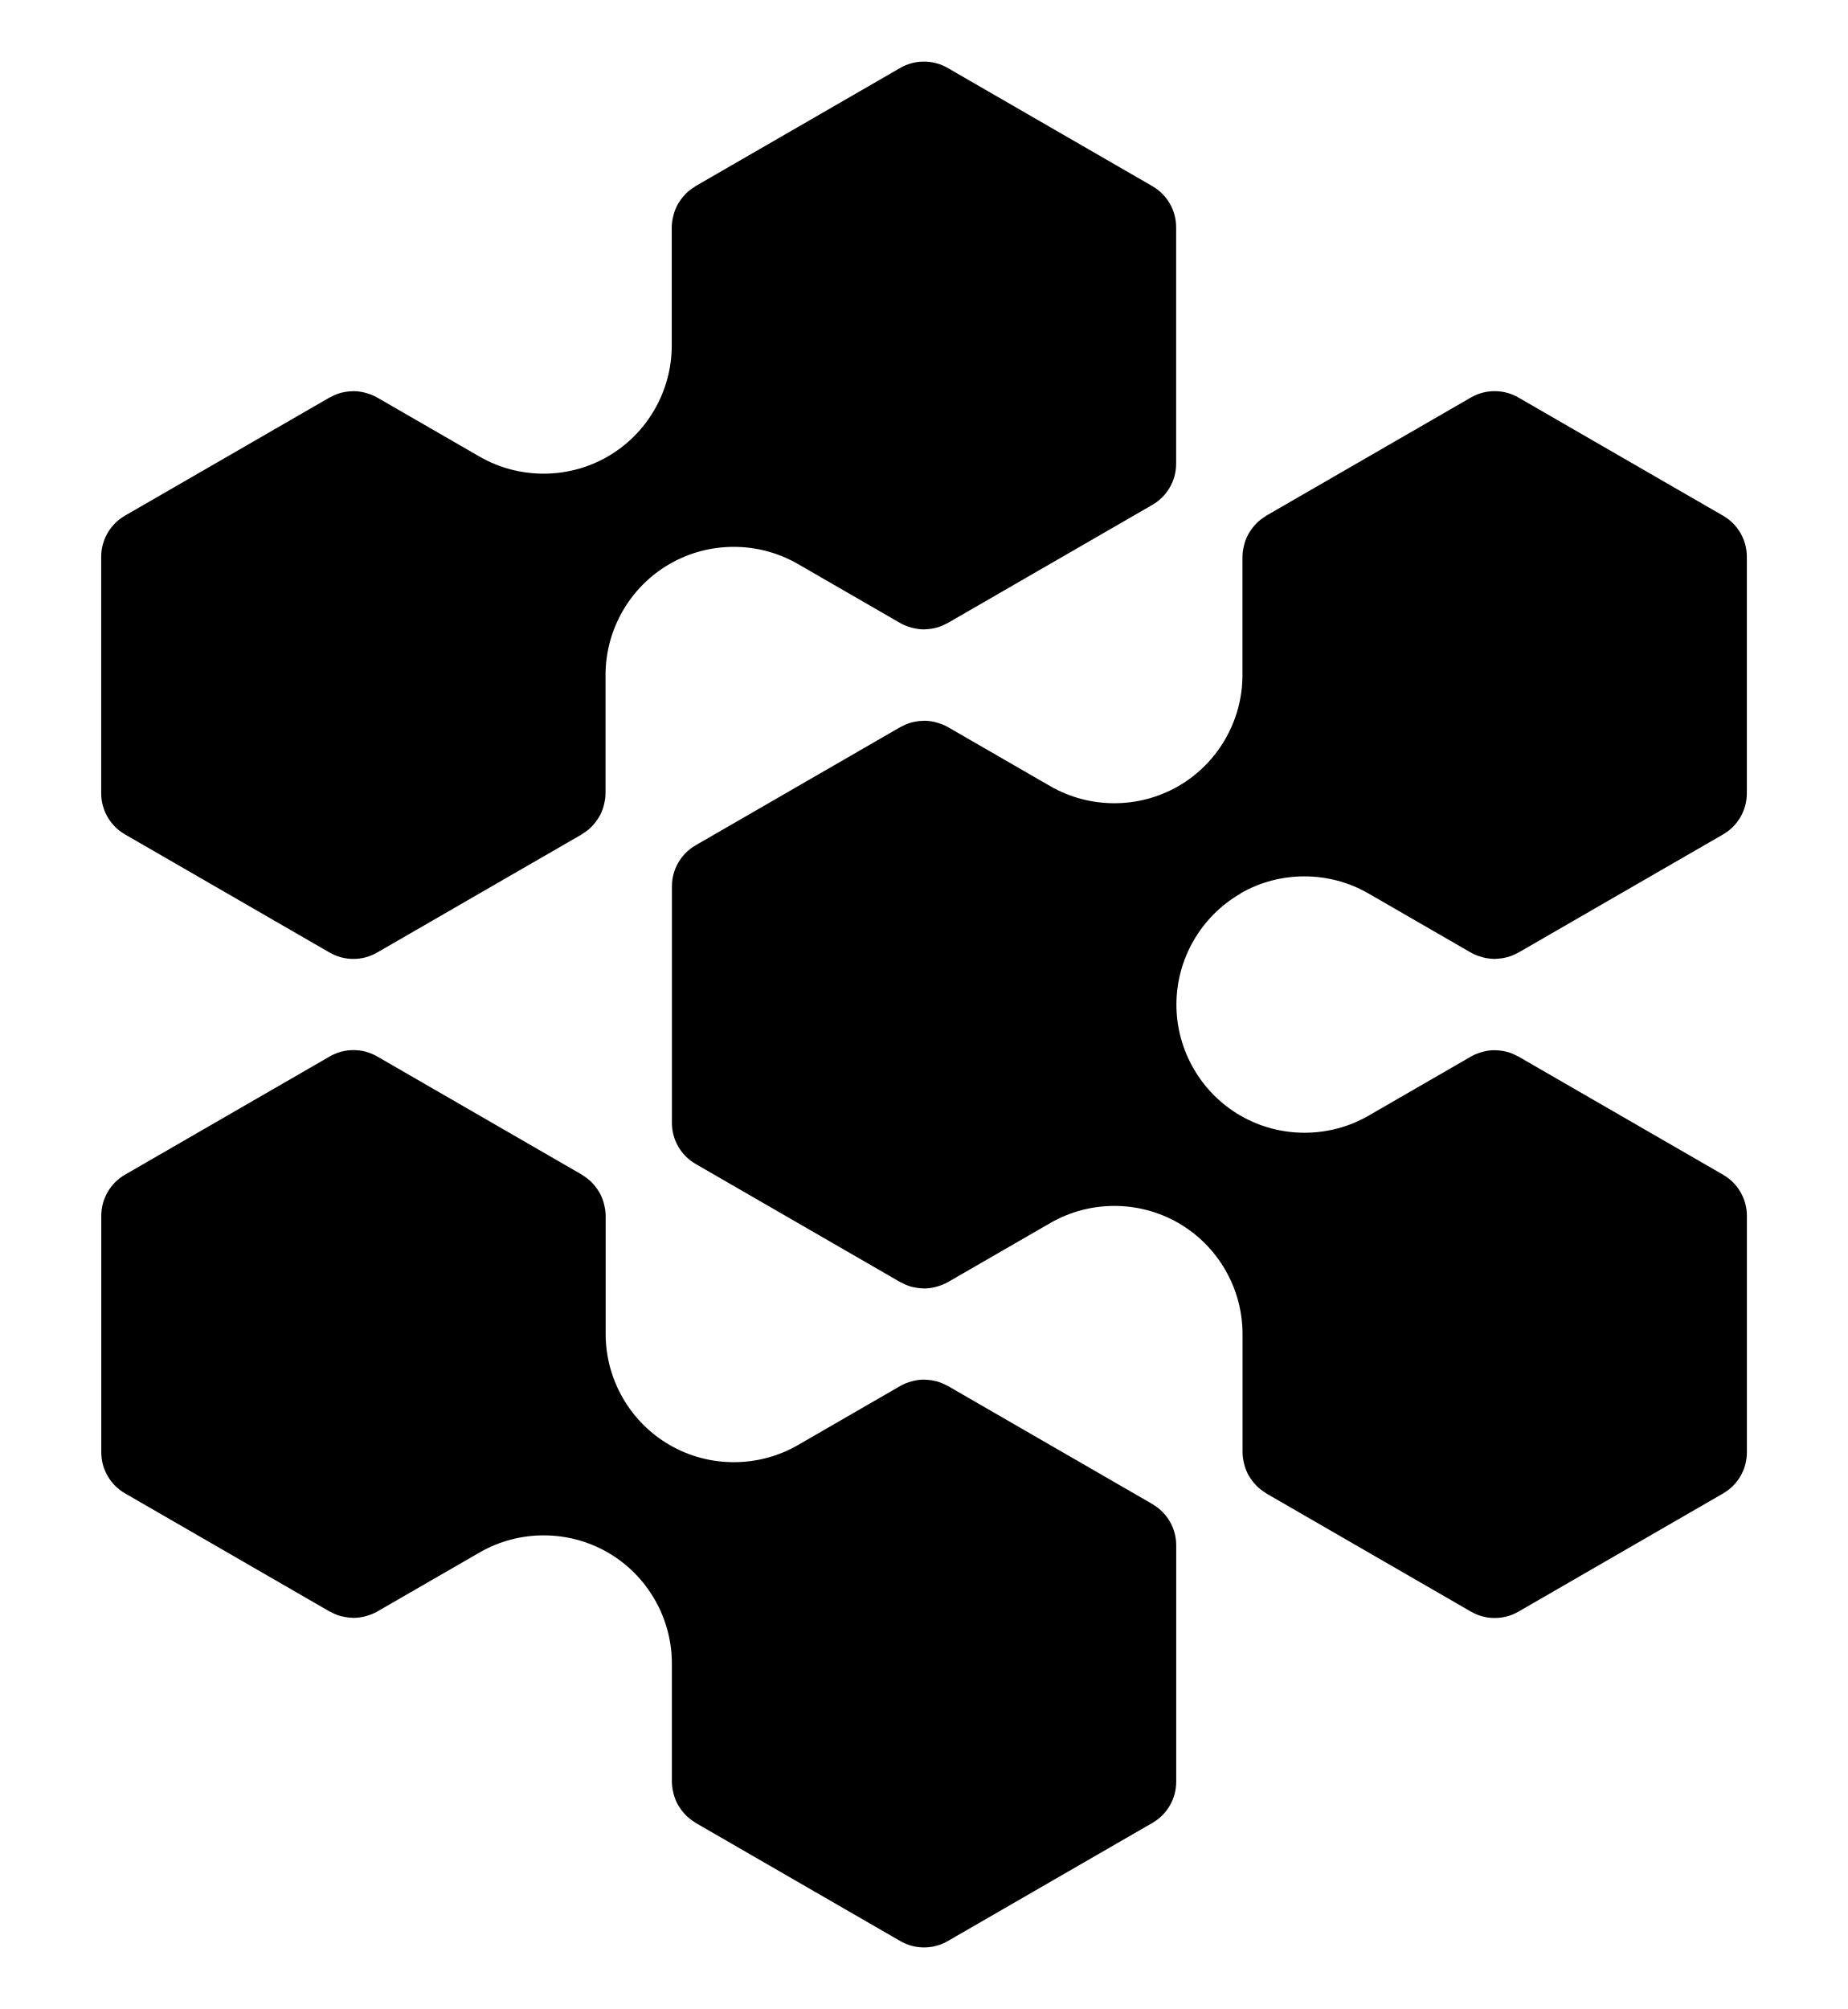
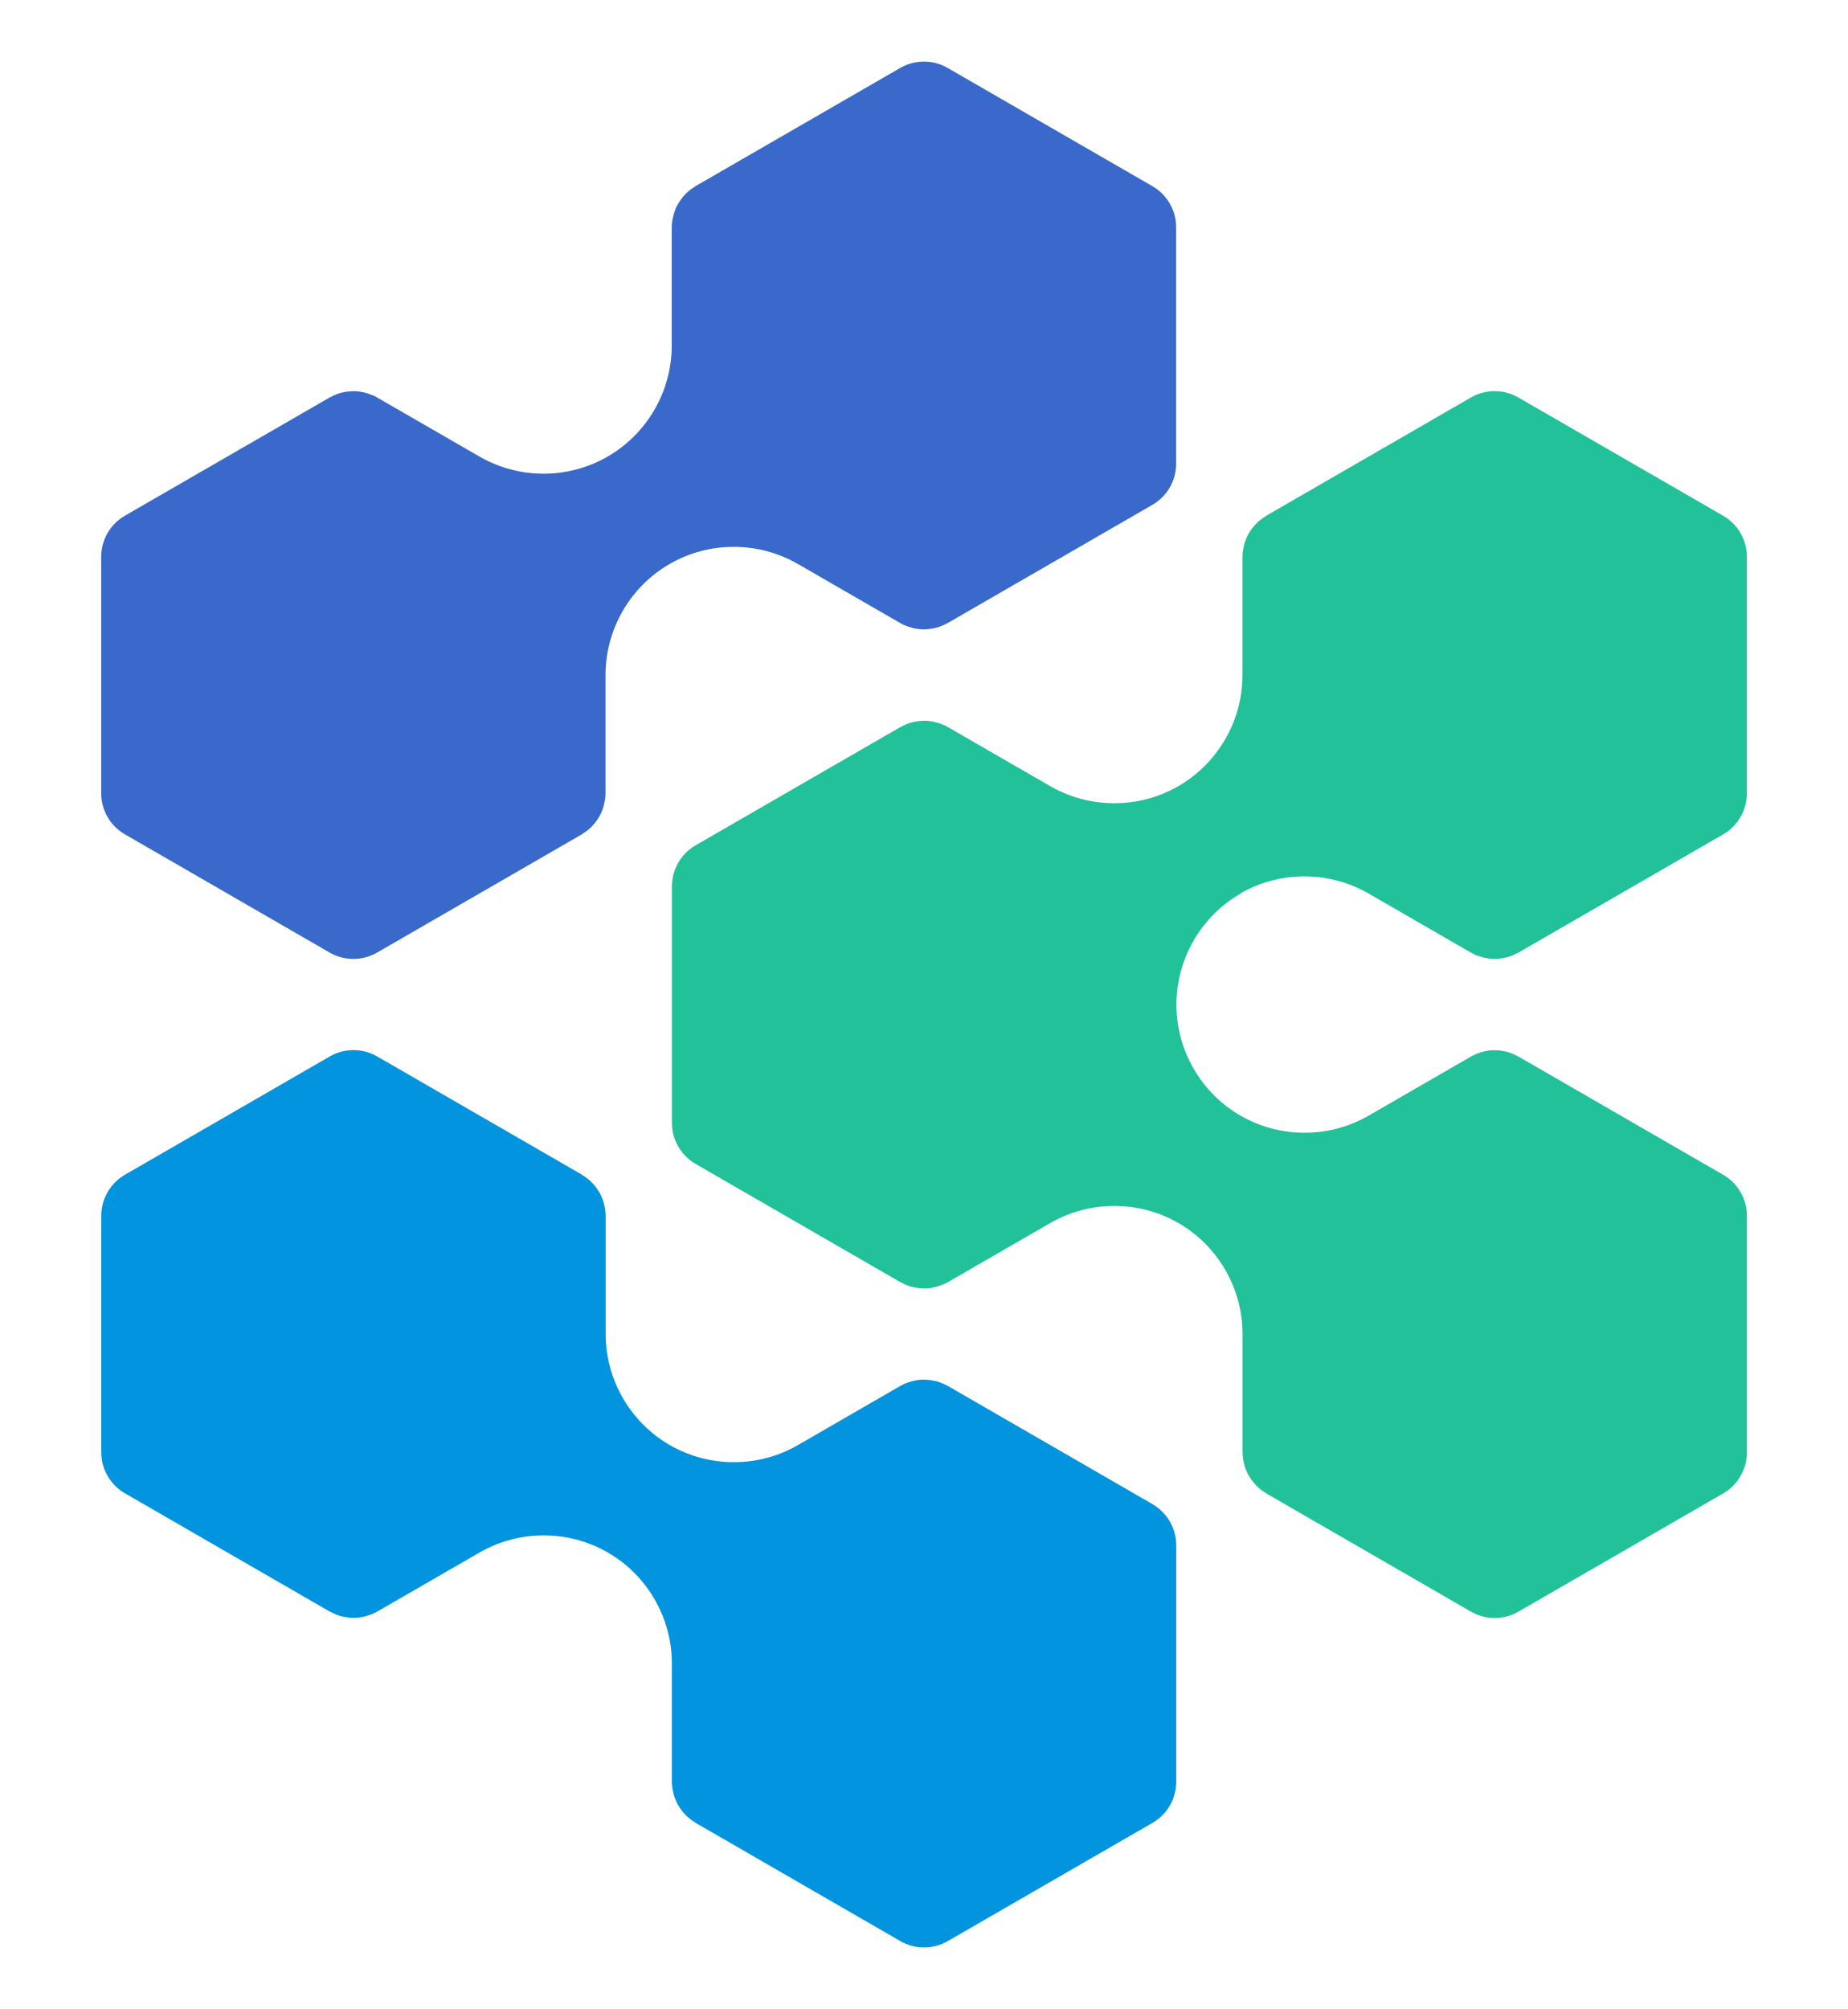
<svg xmlns="http://www.w3.org/2000/svg" class="size-4 transform transition-transform duration-700 group-hover:rotate-180 [&amp;_path]:stroke-0" viewBox="110 110 460 500">
-   <path d="M418.73 332.37c9.84-5.68 22.07-5.68 31.91 0l25.49 14.71c.82.48 1.69.8 2.58 1.06.19.06.37.11.55.16.87.21 1.76.34 2.65.35.04 0 .08.02.13.02.1 0 .19-.03.29-.04.83-.02 1.64-.13 2.45-.32.14-.03.28-.05.42-.09.87-.24 1.7-.59 2.5-1.03.08-.04.17-.06.25-.1l50.97-29.43c3.65-2.11 5.9-6.01 5.9-10.22v-58.86a11.8 11.8 0 0 0-5.9-10.22l-50.97-29.43a11.81 11.81 0 0 0-11.81 0l-50.97 29.43c-.08.04-.13.11-.2.16-.78.48-1.51 1.02-2.15 1.66-.1.1-.18.21-.28.31-.57.6-1.08 1.26-1.51 1.97-.07.12-.15.22-.22.34-.44.77-.77 1.6-1.03 2.47-.05.19-.1.37-.14.56-.22.89-.37 1.81-.37 2.76v29.43c0 11.36-6.11 21.95-15.95 27.63s-22.06 5.68-31.91 0l-25.49-14.71c-.82-.48-1.69-.8-2.57-1.06-.19-.06-.37-.11-.56-.16-.88-.21-1.76-.34-2.65-.34-.13 0-.26.02-.4.02-.84.02-1.66.13-2.47.32-.13.03-.27.05-.4.09-.87.24-1.71.6-2.51 1.04-.08.04-.16.06-.24.1l-50.97 29.43c-3.65 2.11-5.9 6.01-5.9 10.22v58.86a11.8 11.8 0 0 0 5.9 10.22l50.97 29.43c.08.04.17.06.24.1.8.44 1.64.79 2.5 1.03.14.04.28.06.42.09.81.19 1.62.3 2.45.32.1 0 .19.04.29.04.04 0 .08-.02.13-.02.89 0 1.77-.13 2.65-.35.19-.04.37-.1.56-.16.88-.26 1.75-.59 2.58-1.06l25.49-14.71c9.84-5.68 22.06-5.68 31.91 0 9.84 5.68 15.95 16.27 15.95 27.63v29.43c0 .95.15 1.87.37 2.76.05.19.09.37.14.56.25.86.59 1.69 1.03 2.47.07.12.15.22.22.34.43.71.94 1.37 1.51 1.97.1.1.18.21.28.31.65.63 1.37 1.18 2.15 1.66.07.04.13.11.2.16l50.97 29.43a11.81 11.81 0 0 0 11.8 0l50.97-29.43c3.65-2.11 5.9-6.01 5.9-10.22V412.6a11.8 11.8 0 0 0-5.9-10.22l-50.97-29.43c-.08-.04-.16-.06-.24-.1-.8-.44-1.64-.8-2.51-1.04-.13-.04-.26-.05-.39-.09q-1.23-.3-2.49-.33c-.13 0-.25-.02-.38-.02-.89 0-1.78.13-2.66.35-.18.04-.36.1-.54.15-.88.26-1.75.59-2.58 1.07l-25.49 14.72c-9.84 5.68-22.07 5.68-31.9 0-9.84-5.68-15.95-16.27-15.95-27.63s6.11-21.95 15.95-27.63Zm-277.64-14.72 50.97 29.43a11.81 11.81 0 0 0 11.8 0l50.97-29.43c.08-.04.13-.11.2-.16.78-.48 1.51-1.02 2.15-1.66.1-.1.18-.21.28-.31.57-.6 1.08-1.26 1.51-1.97.07-.12.15-.22.22-.34.44-.77.77-1.6 1.03-2.47.05-.19.1-.37.14-.56.22-.89.37-1.81.37-2.76v-29.43c0-11.36 6.11-21.95 15.96-27.63s22.06-5.68 31.91 0l25.49 14.71c.82.48 1.69.8 2.57 1.06.19.06.37.11.56.16.87.21 1.76.34 2.64.35.04 0 .09.02.13.02.1 0 .19-.04.29-.04.83-.02 1.65-.13 2.45-.32.14-.03.28-.05.41-.09.87-.24 1.71-.6 2.51-1.04.08-.04.16-.06.24-.1l50.97-29.43c3.65-2.11 5.9-6.01 5.9-10.22v-58.86a11.8 11.8 0 0 0-5.9-10.22l-50.97-29.43a11.81 11.81 0 0 0-11.81 0l-50.97 29.43c-.08.04-.13.11-.2.16-.78.48-1.51 1.02-2.15 1.66-.1.1-.18.21-.28.31-.57.6-1.08 1.26-1.51 1.97-.07.12-.15.22-.22.34-.44.77-.77 1.6-1.03 2.47-.05.19-.1.37-.14.56-.22.89-.37 1.81-.37 2.76V196c0 11.36-6.11 21.95-15.95 27.63s-22.07 5.68-31.91 0l-25.49-14.71c-.82-.48-1.69-.8-2.58-1.06-.19-.06-.37-.11-.55-.16-.88-.21-1.76-.34-2.65-.35-.13 0-.26.02-.4.02-.83.02-1.66.13-2.47.32-.13.03-.27.05-.4.09-.87.24-1.71.6-2.51 1.04-.08.04-.16.06-.24.1l-50.97 29.43c-3.65 2.11-5.9 6.01-5.9 10.22v58.86a11.8 11.8 0 0 0 5.9 10.22m255.79 166.7-50.97-29.43c-.08-.04-.17-.06-.24-.1-.8-.44-1.64-.79-2.51-1.03-.14-.04-.27-.06-.41-.09-.81-.19-1.64-.3-2.47-.32-.13 0-.26-.02-.39-.02-.89 0-1.78.13-2.66.35-.18.04-.36.1-.54.15-.88.26-1.76.59-2.58 1.07l-25.49 14.72c-9.84 5.68-22.06 5.68-31.9 0s-15.96-16.27-15.96-27.63v-29.43c0-.95-.15-1.87-.37-2.76-.05-.19-.09-.37-.14-.56-.25-.86-.59-1.69-1.03-2.47-.07-.12-.15-.22-.22-.34-.43-.71-.94-1.37-1.51-1.97-.1-.1-.18-.21-.28-.31-.65-.63-1.37-1.18-2.15-1.66-.07-.04-.13-.11-.2-.16l-50.97-29.43a11.81 11.81 0 0 0-11.81 0l-50.97 29.43c-3.65 2.11-5.9 6.01-5.9 10.22v58.86a11.8 11.8 0 0 0 5.9 10.22l50.97 29.43c.08.04.17.06.25.1.8.44 1.63.79 2.5 1.03.14.04.29.06.43.09.8.19 1.61.3 2.43.32.1 0 .2.04.3.04.04 0 .09-.02.13-.02.88 0 1.77-.13 2.64-.34.19-.04.37-.1.56-.16.88-.26 1.75-.59 2.57-1.06l25.49-14.71c9.84-5.68 22.06-5.68 31.91 0 9.84 5.68 15.95 16.27 15.95 27.63v29.43c0 .95.15 1.87.37 2.76.05.19.09.37.14.56.25.86.59 1.69 1.03 2.47.07.12.15.22.22.34.43.71.94 1.37 1.51 1.97.1.1.18.21.28.31.65.63 1.37 1.18 2.15 1.66.07.04.13.11.2.16l50.97 29.43a11.81 11.81 0 0 0 11.8 0l50.97-29.43c3.65-2.11 5.9-6.01 5.9-10.22v-58.86a11.8 11.8 0 0 0-5.9-10.22Z" />
+   <path style="fill:#21c19a" d="M418.73 332.37c9.84-5.68 22.07-5.68 31.91 0l25.49 14.71c.82.48 1.69.8 2.58 1.06.19.06.37.11.55.16.87.21 1.76.34 2.65.35.04 0 .08.02.13.02.1 0 .19-.03.29-.04.83-.02 1.64-.13 2.45-.32.14-.03.28-.05.42-.09.87-.24 1.7-.59 2.5-1.03.08-.04.17-.06.25-.1l50.97-29.43c3.65-2.11 5.9-6.01 5.9-10.22v-58.86a11.8 11.8 0 0 0-5.9-10.22l-50.97-29.43a11.81 11.81 0 0 0-11.81 0l-50.97 29.43c-.08.04-.13.11-.2.16-.78.48-1.51 1.02-2.15 1.66-.1.1-.18.21-.28.31-.57.6-1.08 1.26-1.51 1.97-.07.12-.15.22-.22.34-.44.77-.77 1.6-1.03 2.47-.05.19-.1.37-.14.56-.22.89-.37 1.81-.37 2.76v29.43c0 11.36-6.11 21.95-15.95 27.63s-22.06 5.68-31.91 0l-25.49-14.71c-.82-.48-1.69-.8-2.57-1.06-.19-.06-.37-.11-.56-.16-.88-.21-1.76-.34-2.65-.34-.13 0-.26.02-.4.02-.84.02-1.66.13-2.47.32-.13.03-.27.05-.4.09-.87.24-1.71.6-2.51 1.04-.08.04-.16.06-.24.1l-50.97 29.43c-3.65 2.11-5.9 6.01-5.9 10.22v58.86a11.8 11.8 0 0 0 5.9 10.22l50.97 29.43c.08.04.17.06.24.1.8.44 1.64.79 2.5 1.03.14.04.28.06.42.09.81.19 1.62.3 2.45.32.1 0 .19.04.29.04.04 0 .08-.02.13-.02.89 0 1.77-.13 2.65-.35.19-.04.37-.1.56-.16.88-.26 1.75-.59 2.58-1.06l25.49-14.71c9.84-5.68 22.06-5.68 31.91 0 9.84 5.68 15.95 16.27 15.95 27.63v29.43c0 .95.15 1.87.37 2.76.05.19.09.37.14.56.25.86.59 1.69 1.03 2.47.07.12.15.22.22.34.43.71.94 1.37 1.51 1.97.1.1.18.21.28.31.65.63 1.37 1.18 2.15 1.66.07.04.13.11.2.16l50.97 29.43a11.81 11.81 0 0 0 11.8 0l50.97-29.43c3.65-2.11 5.9-6.01 5.9-10.22V412.6a11.8 11.8 0 0 0-5.9-10.22l-50.97-29.43c-.08-.04-.16-.06-.24-.1-.8-.44-1.64-.8-2.51-1.04-.13-.04-.26-.05-.39-.09q-1.23-.3-2.49-.33c-.13 0-.25-.02-.38-.02-.89 0-1.78.13-2.66.35-.18.04-.36.1-.54.15-.88.26-1.75.59-2.58 1.07l-25.49 14.72c-9.84 5.68-22.07 5.68-31.9 0-9.84-5.68-15.95-16.27-15.95-27.63s6.11-21.95 15.95-27.63Z" />
+   <path style="fill:#3969ca" d="m141.09 317.65 50.97 29.43a11.81 11.81 0 0 0 11.8 0l50.97-29.43c.08-.04.13-.11.2-.16.78-.48 1.51-1.02 2.15-1.66.1-.1.18-.21.28-.31.57-.6 1.08-1.26 1.51-1.97.07-.12.15-.22.22-.34.44-.77.77-1.6 1.03-2.47.05-.19.1-.37.14-.56.22-.89.37-1.81.37-2.76v-29.43c0-11.36 6.11-21.95 15.96-27.63s22.06-5.68 31.91 0l25.49 14.71c.82.48 1.69.8 2.57 1.06.19.06.37.11.56.16.87.21 1.76.34 2.64.35.04 0 .09.02.13.02.1 0 .19-.04.29-.04.83-.02 1.65-.13 2.45-.32.14-.03.28-.05.41-.09.87-.24 1.71-.6 2.51-1.04.08-.04.16-.06.24-.1l50.97-29.43c3.65-2.11 5.9-6.01 5.9-10.22v-58.86a11.8 11.8 0 0 0-5.9-10.22l-50.97-29.43a11.81 11.81 0 0 0-11.81 0l-50.97 29.43c-.08.04-.13.11-.2.16-.78.48-1.51 1.02-2.15 1.66-.1.1-.18.21-.28.31-.57.6-1.08 1.26-1.51 1.97-.07.12-.15.22-.22.34-.44.77-.77 1.6-1.03 2.47-.05.19-.1.37-.14.56-.22.89-.37 1.81-.37 2.76V196c0 11.36-6.11 21.95-15.95 27.63s-22.07 5.68-31.91 0l-25.49-14.71c-.82-.48-1.69-.8-2.58-1.06-.19-.06-.37-.11-.55-.16-.88-.21-1.76-.34-2.65-.35-.13 0-.26.02-.4.02-.83.02-1.66.13-2.47.32-.13.03-.27.05-.4.09-.87.24-1.71.6-2.51 1.04-.08.04-.16.06-.24.1l-50.97 29.43c-3.65 2.11-5.9 6.01-5.9 10.22v58.86a11.8 11.8 0 0 0 5.9 10.22" />
+   <path style="fill:#0294de" d="m396.88 484.35-50.97-29.43c-.08-.04-.17-.06-.24-.1-.8-.44-1.64-.79-2.51-1.03-.14-.04-.27-.06-.41-.09-.81-.19-1.64-.3-2.47-.32-.13 0-.26-.02-.39-.02-.89 0-1.78.13-2.66.35-.18.04-.36.1-.54.15-.88.26-1.76.59-2.58 1.07l-25.49 14.72c-9.84 5.68-22.06 5.68-31.9 0s-15.96-16.27-15.96-27.63v-29.43c0-.95-.15-1.87-.37-2.76-.05-.19-.09-.37-.14-.56-.25-.86-.59-1.69-1.03-2.47-.07-.12-.15-.22-.22-.34-.43-.71-.94-1.37-1.51-1.97-.1-.1-.18-.21-.28-.31-.65-.63-1.37-1.18-2.15-1.66-.07-.04-.13-.11-.2-.16l-50.97-29.43a11.81 11.81 0 0 0-11.81 0l-50.97 29.43c-3.65 2.11-5.9 6.01-5.9 10.22v58.86a11.8 11.8 0 0 0 5.9 10.22l50.97 29.43c.08.04.17.06.25.1.8.44 1.63.79 2.5 1.03.14.04.29.06.43.09.8.19 1.61.3 2.43.32.1 0 .2.04.3.04.04 0 .09-.02.13-.02.88 0 1.77-.13 2.64-.34.19-.04.37-.1.56-.16.88-.26 1.75-.59 2.57-1.06l25.49-14.71c9.84-5.68 22.06-5.68 31.91 0 9.84 5.68 15.95 16.27 15.95 27.63v29.43c0 .95.15 1.87.37 2.76.05.19.09.37.14.56.25.86.59 1.69 1.03 2.47.07.12.15.22.22.34.43.71.94 1.37 1.51 1.97.1.1.18.21.28.31.65.63 1.37 1.18 2.15 1.66.07.04.13.11.2.16l50.97 29.43a11.81 11.81 0 0 0 11.8 0l50.97-29.43c3.65-2.11 5.9-6.01 5.9-10.22v-58.86a11.8 11.8 0 0 0-5.9-10.22Z" />
</svg>
